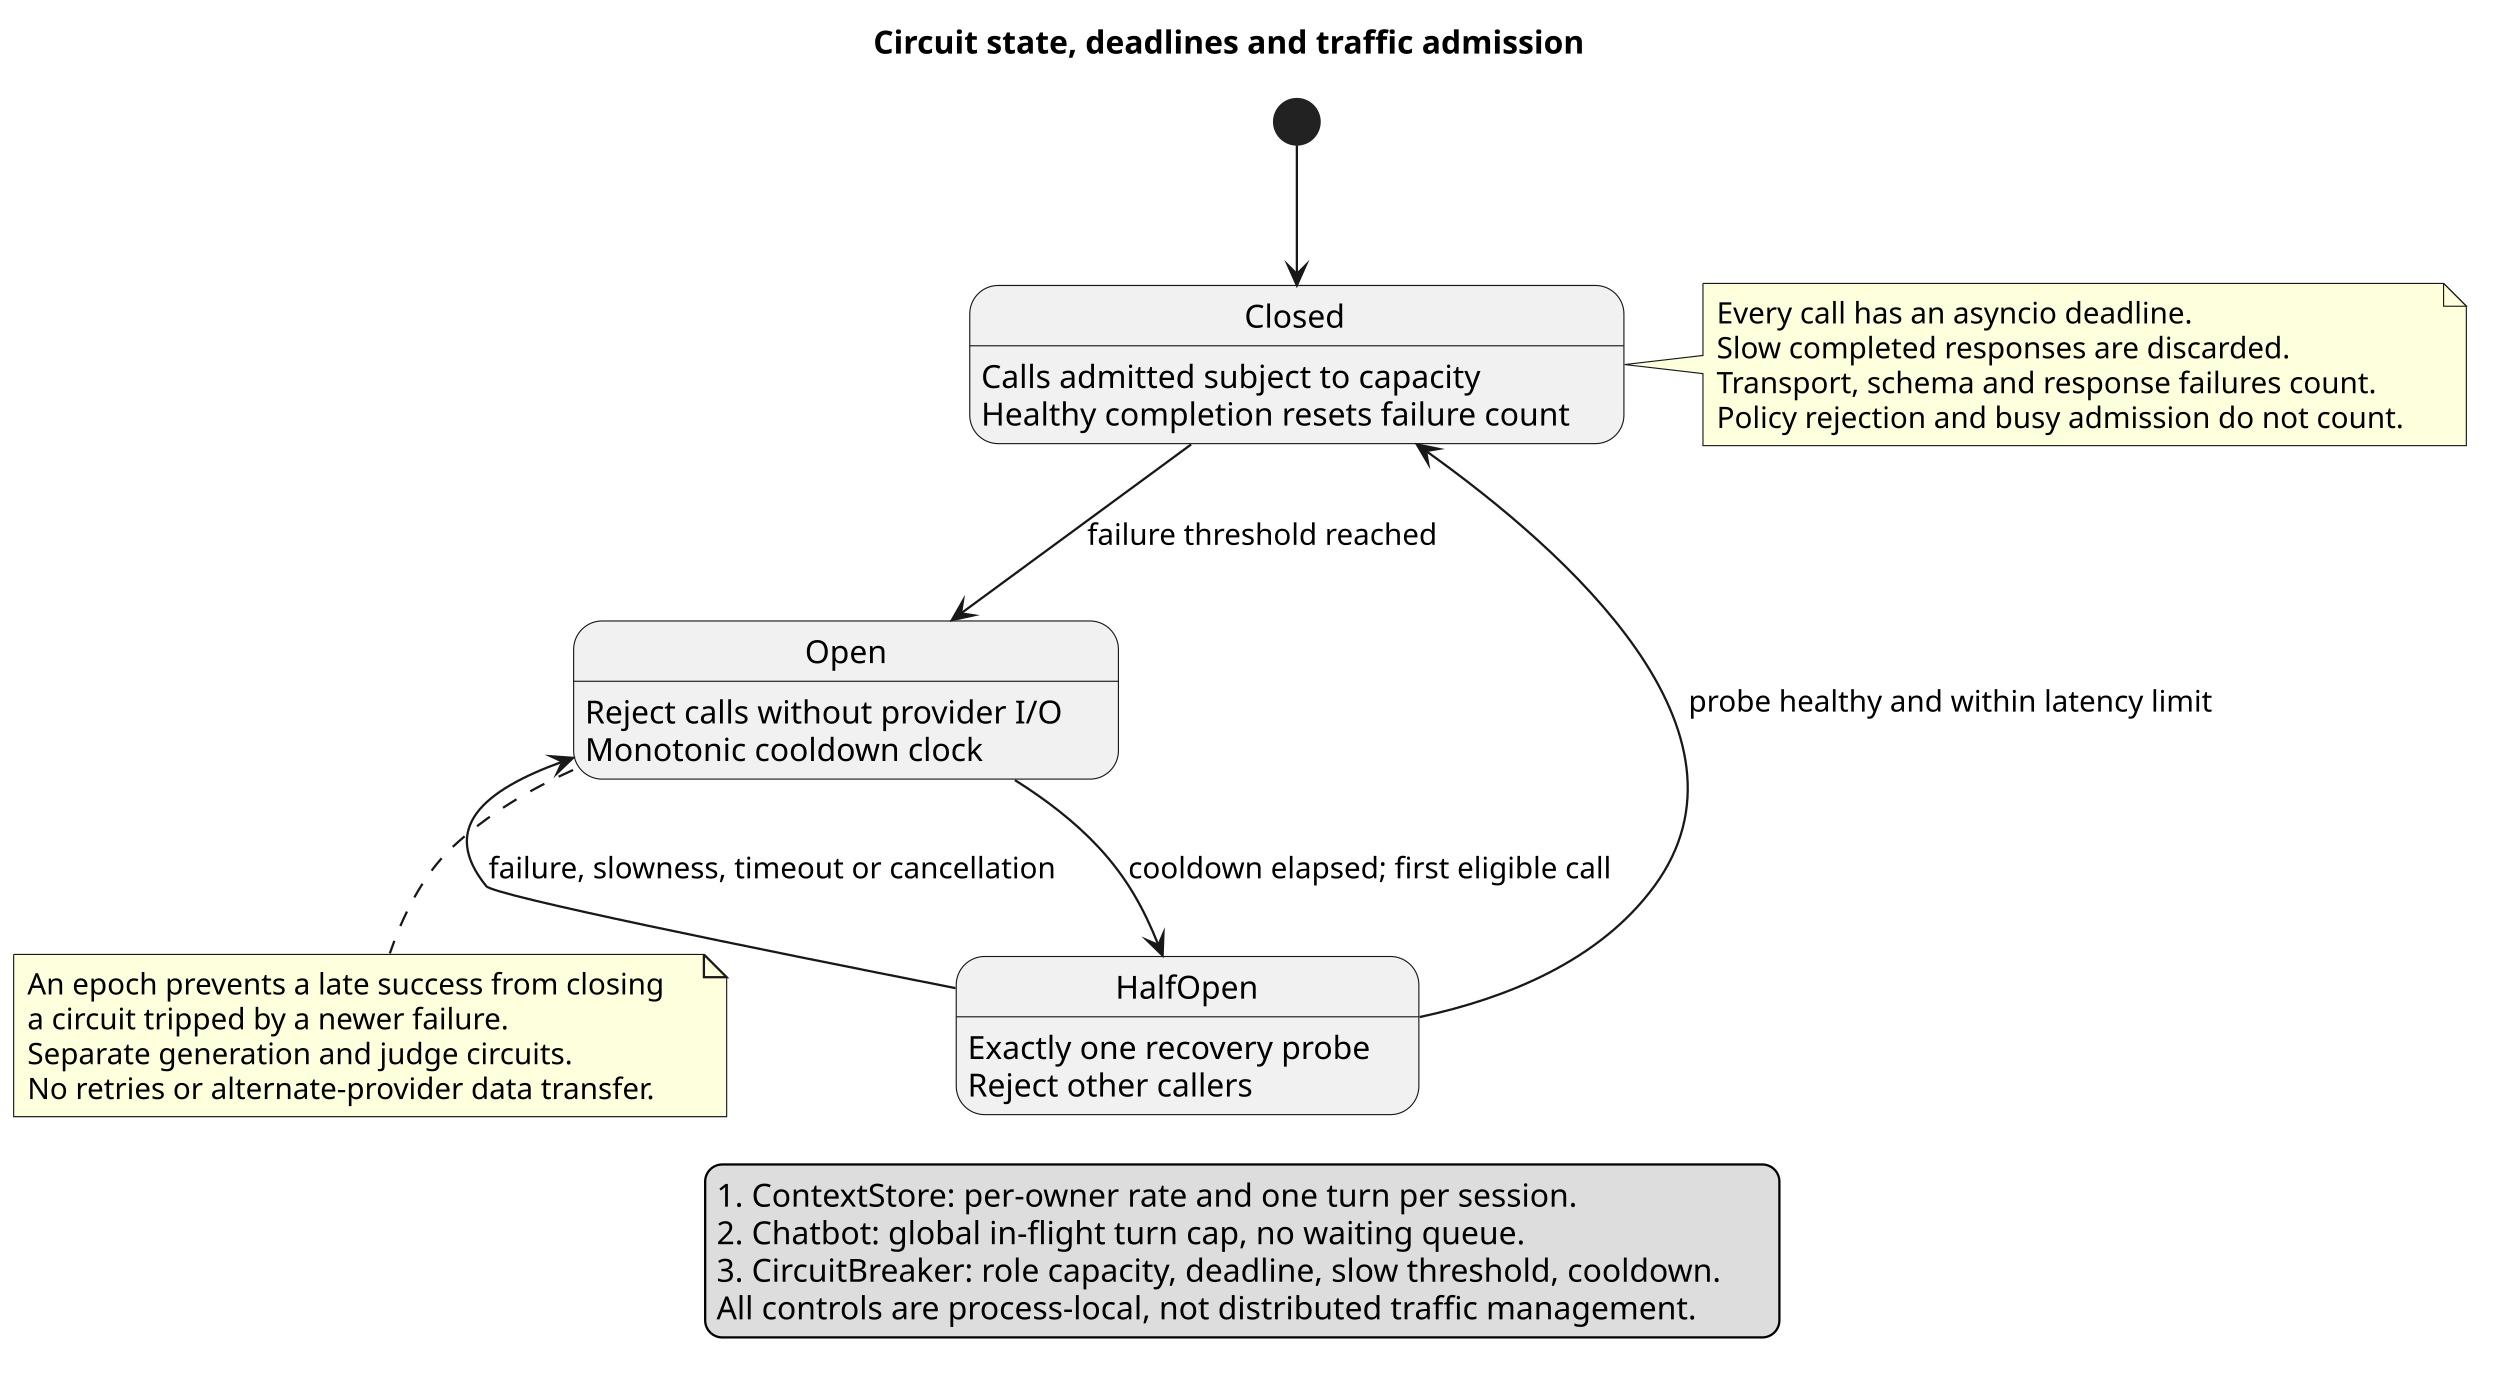
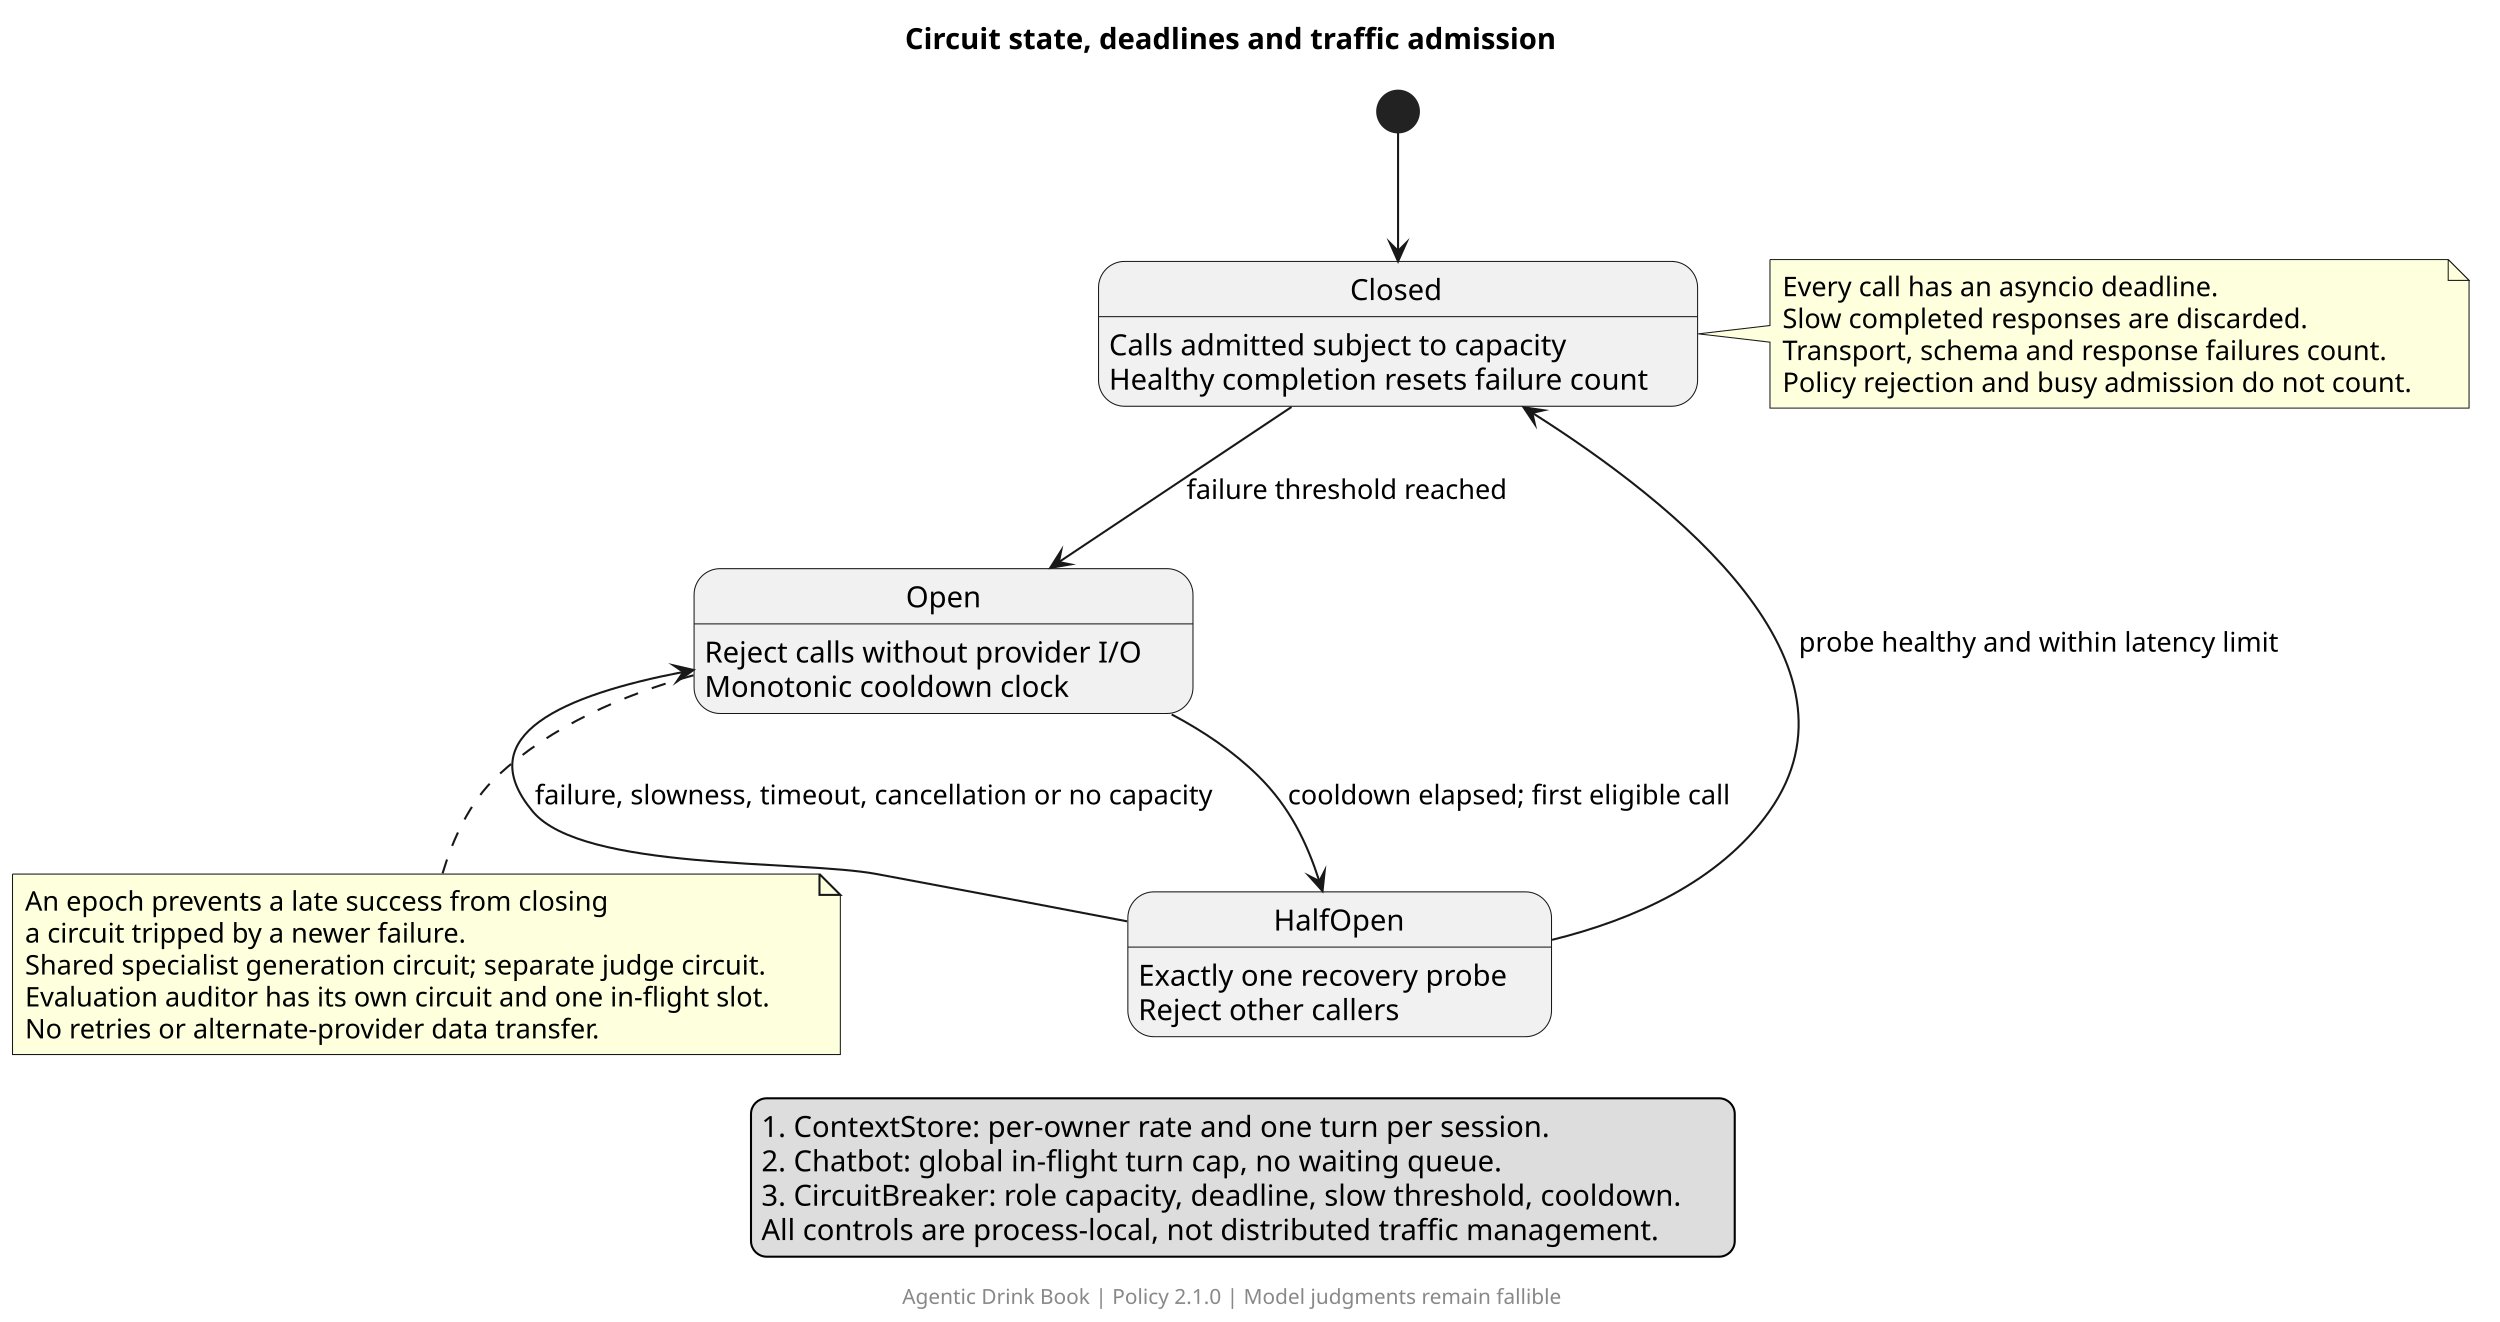
- <svg xmlns="http://www.w3.org/2000/svg" version="1.1" data-diagram-type="STATE" style="width:1098px;height:606px;background:#FFFFFF;" width="1098px" height="606px" viewBox="0 0 1098 606" zoomAndPan="magnify" preserveAspectRatio="none" contentStyleType="text/css">
+ <svg xmlns="http://www.w3.org/2000/svg" version="1.1" data-diagram-type="STATE" style="width:1199px;height:634px;background:#FFFFFF;" width="1199px" height="634px" viewBox="0 0 1199 634" zoomAndPan="magnify" preserveAspectRatio="none" contentStyleType="text/css" role="img" aria-labelledby="04-circuit-breaker-title 04-circuit-breaker-desc">
  <defs />
  <g font-family="sans-serif" lengthAdjust="spacing">
    <g class="title" data-source-line="1">
-       <text x="383.543" y="23.535" fill="#000" font-size="14" textLength="324.133" font-weight="700">Circuit state, deadlines and traffic admission</text>
+       <text x="434.013" y="23.535" fill="#000" font-size="14" textLength="324.133" font-weight="700">Circuit state, deadlines and traffic admission</text>
    </g>
-     <g class="entity" data-qualified-name="Closed" id="ent0001" data-source-line="4">
-       <rect x="425.92" y="125.378" width="287.306" height="69.465" fill="#F1F1F1" style="stroke:#181818;stroke-width:0.5;" rx="12.5" ry="12.5" />
-       <line x1="425.92" y1="151.867" x2="713.226" y2="151.867" style="stroke:#181818;stroke-width:0.5;" />
-       <text x="546.532" y="143.913" fill="#000" font-size="14" textLength="46.081">Closed</text>
-       <text x="430.92" y="170.402" fill="#000" font-size="14" textLength="229.264">Calls admitted subject to capacity</text>
-       <text x="430.92" y="186.89" fill="#000" font-size="14" textLength="267.306">Healthy completion resets failure count</text>
+     <g class="entity" data-qualified-name="Closed" id="04-circuit-breaker-ent0001" data-source-line="4">
+       <rect x="526.86" y="125.378" width="287.306" height="69.465" fill="#F1F1F1" style="stroke:#181818;stroke-width:0.5;" rx="12.5" ry="12.5" />
+       <line x1="526.86" y1="151.867" x2="814.166" y2="151.867" style="stroke:#181818;stroke-width:0.5;" />
+       <text x="647.472" y="143.913" fill="#000" font-size="14" textLength="46.081">Closed</text>
+       <text x="531.86" y="170.402" fill="#000" font-size="14" textLength="229.264">Calls admitted subject to capacity</text>
+       <text x="531.86" y="186.89" fill="#000" font-size="14" textLength="267.306">Healthy completion resets failure count</text>
    </g>
-     <g class="entity" data-qualified-name="Open" id="ent0002" data-source-line="7">
-       <rect x="251.94" y="272.728" width="239.276" height="69.465" fill="#F1F1F1" style="stroke:#181818;stroke-width:0.5;" rx="12.5" ry="12.5" />
-       <line x1="251.94" y1="299.217" x2="491.216" y2="299.217" style="stroke:#181818;stroke-width:0.5;" />
-       <text x="353.49" y="291.263" fill="#000" font-size="14" textLength="36.176">Open</text>
-       <text x="256.94" y="317.752" fill="#000" font-size="14" textLength="219.276">Reject calls without provider I/O</text>
-       <text x="256.94" y="334.24" fill="#000" font-size="14" textLength="181.022">Monotonic cooldown clock</text>
+     <g class="entity" data-qualified-name="Open" id="04-circuit-breaker-ent0002" data-source-line="7">
+       <rect x="332.88" y="272.728" width="239.276" height="69.465" fill="#F1F1F1" style="stroke:#181818;stroke-width:0.5;" rx="12.5" ry="12.5" />
+       <line x1="332.88" y1="299.217" x2="572.156" y2="299.217" style="stroke:#181818;stroke-width:0.5;" />
+       <text x="434.43" y="291.263" fill="#000" font-size="14" textLength="36.176">Open</text>
+       <text x="337.88" y="317.752" fill="#000" font-size="14" textLength="219.276">Reject calls without provider I/O</text>
+       <text x="337.88" y="334.24" fill="#000" font-size="14" textLength="181.022">Monotonic cooldown clock</text>
    </g>
-     <g class="entity" data-qualified-name="HalfOpen" id="ent0003" data-source-line="10">
-       <rect x="419.98" y="420.088" width="203.189" height="69.465" fill="#F1F1F1" style="stroke:#181818;stroke-width:0.5;" rx="12.5" ry="12.5" />
-       <line x1="419.98" y1="446.577" x2="623.169" y2="446.577" style="stroke:#181818;stroke-width:0.5;" />
-       <text x="489.88" y="438.623" fill="#000" font-size="14" textLength="63.39">HalfOpen</text>
-       <text x="424.98" y="465.112" fill="#000" font-size="14" textLength="183.189">Exactly one recovery probe</text>
-       <text x="424.98" y="481.6" fill="#000" font-size="14" textLength="129.691">Reject other callers</text>
+     <g class="entity" data-qualified-name="HalfOpen" id="04-circuit-breaker-ent0003" data-source-line="10">
+       <rect x="540.92" y="427.738" width="203.189" height="69.465" fill="#F1F1F1" style="stroke:#181818;stroke-width:0.5;" rx="12.5" ry="12.5" />
+       <line x1="540.92" y1="454.227" x2="744.109" y2="454.227" style="stroke:#181818;stroke-width:0.5;" />
+       <text x="610.82" y="446.273" fill="#000" font-size="14" textLength="63.39">HalfOpen</text>
+       <text x="545.92" y="472.762" fill="#000" font-size="14" textLength="183.189">Exactly one recovery probe</text>
+       <text x="545.92" y="489.25" fill="#000" font-size="14" textLength="129.691">Reject other callers</text>
    </g>
-     <g class="start_entity" data-qualified-name=".start." id="ent0004" data-source-line="3">
-       <ellipse cx="569.58" cy="53.488" rx="10" ry="10" fill="#222" style="stroke:#222;stroke-width:1;" />
+     <g class="start_entity" data-qualified-name=".start." id="04-circuit-breaker-ent0004" data-source-line="3">
+       <ellipse cx="670.51" cy="53.488" rx="10" ry="10" fill="#222" style="stroke:#222;stroke-width:1;" />
    </g>
-     <g class="entity" data-qualified-name="GMN10" id="ent0011" data-source-line="15">
-       <path d="M747.94,124.488 L747.94,156.108 L713.52,160.108 L747.94,164.108 L747.94,195.73 A0,0 0 0 0 747.94,195.73 L1083.219,195.73 A0,0 0 0 0 1083.219,195.73 L1083.219,134.488 L1073.219,124.488 L747.94,124.488 A0,0 0 0 0 747.94,124.488" style="stroke:#181818;stroke-width:0.5;" fill="#FEFFDD" />
-       <path d="M1073.219,124.488 L1073.219,134.488 L1083.219,134.488 L1073.219,124.488" style="stroke:#181818;stroke-width:0.5;" fill="#FEFFDD" />
-       <text x="753.94" y="142.057" fill="#000" font-size="13" textLength="216.963">Every call has an asyncio deadline.</text>
-       <text x="753.94" y="157.367" fill="#000" font-size="13" textLength="260.571">Slow completed responses are discarded.</text>
-       <text x="753.94" y="172.678" fill="#000" font-size="13" textLength="301.564">Transport, schema and response failures count.</text>
-       <text x="753.94" y="187.988" fill="#000" font-size="13" textLength="314.279">Policy rejection and busy admission do not count.</text>
+     <g class="entity" data-qualified-name="GMN10" id="04-circuit-breaker-ent0011" data-source-line="15">
+       <path d="M848.88,124.488 L848.88,156.108 L814.46,160.108 L848.88,164.108 L848.88,195.73 A0,0 0 0 0 848.88,195.73 L1184.159,195.73 A0,0 0 0 0 1184.159,195.73 L1184.159,134.488 L1174.159,124.488 L848.88,124.488 A0,0 0 0 0 848.88,124.488" style="stroke:#181818;stroke-width:0.5;" fill="#FEFFDD" />
+       <path d="M1174.159,124.488 L1174.159,134.488 L1184.159,134.488 L1174.159,124.488" style="stroke:#181818;stroke-width:0.5;" fill="#FEFFDD" />
+       <text x="854.88" y="142.057" fill="#000" font-size="13" textLength="216.963">Every call has an asyncio deadline.</text>
+       <text x="854.88" y="157.367" fill="#000" font-size="13" textLength="260.571">Slow completed responses are discarded.</text>
+       <text x="854.88" y="172.678" fill="#000" font-size="13" textLength="301.564">Transport, schema and response failures count.</text>
+       <text x="854.88" y="187.988" fill="#000" font-size="13" textLength="314.279">Policy rejection and busy admission do not count.</text>
    </g>
-     <g class="entity" data-qualified-name="GMN13" id="ent0014" data-source-line="21">
-       <path d="M6,419.198 L6,490.44 L319.151,490.44 L319.151,429.198 L309.151,419.198 L6,419.198" style="stroke:#181818;stroke-width:0.5;" fill="#FEFFDD" />
-       <path d="M309.151,419.198 L309.151,429.198 L319.151,429.198 L309.151,419.198" style="stroke:#181818;stroke-width:1;" fill="#FEFFDD" />
+     <g class="entity" data-qualified-name="GMN13" id="04-circuit-breaker-ent0014" data-source-line="21">
+       <path d="M6,419.198 L6,505.751 L403.029,505.751 L403.029,429.198 L393.029,419.198 L6,419.198" style="stroke:#181818;stroke-width:0.5;" fill="#FEFFDD" />
+       <path d="M393.029,419.198 L393.029,429.198 L403.029,429.198 L393.029,419.198" style="stroke:#181818;stroke-width:1;" fill="#FEFFDD" />
      <text x="12" y="436.767" fill="#000" font-size="13" textLength="292.151">An epoch prevents a late success from closing</text>
      <text x="12" y="452.077" fill="#000" font-size="13" textLength="220.93">a circuit tripped by a newer failure.</text>
-       <text x="12" y="467.388" fill="#000" font-size="13" textLength="247.298">Separate generation and judge circuits.</text>
-       <text x="12" y="482.698" fill="#000" font-size="13" textLength="288.698">No retries or alternate-provider data transfer.</text>
+       <text x="12" y="467.388" fill="#000" font-size="13" textLength="369.935">Shared specialist generation circuit; separate judge circuit.</text>
+       <text x="12" y="482.698" fill="#000" font-size="13" textLength="376.029">Evaluation auditor has its own circuit and one in-flight slot.</text>
+       <text x="12" y="498.009" fill="#000" font-size="13" textLength="288.698">No retries or alternate-provider data transfer.</text>
    </g>
-     <g class="link" data-entity-1="ent0004" data-entity-2="ent0001" id="lnk5" data-source-line="3" data-link-type="dependency">
-       <path d="M569.58,63.778 C569.58,77.478 569.58,98.818 569.58,120.348" style="stroke:#181818;stroke-width:1;" fill="none" id="*start*-to-Closed" />
-       <polygon points="569.58,125.348,573.58,116.348,569.58,120.348,565.58,116.348,569.58,125.348" fill="#181818" style="stroke:#181818;stroke-width:1;stroke-linejoin:miter;stroke-miterlimit:10;" />
+     <g class="link" data-entity-1="ent0004" data-entity-2="ent0001" id="04-circuit-breaker-lnk5" data-source-line="3" data-link-type="dependency">
+       <path d="M670.51,63.768 C670.51,77.478 670.51,98.818 670.51,120.338" style="stroke:#181818;stroke-width:1;" fill="none" id="04-circuit-breaker-*start*-to-Closed" />
+       <polygon points="670.51,125.338,674.51,116.338,670.51,120.338,666.51,116.338,670.51,125.338" fill="#181818" style="stroke:#181818;stroke-width:1;stroke-linejoin:miter;stroke-miterlimit:10;" />
    </g>
-     <g class="link" data-entity-1="ent0001" data-entity-2="ent0002" id="lnk6" data-source-line="6" data-link-type="dependency">
-       <path d="M523.15,195.188 C491.49,218.428 453.75,246.139 422.08,269.389" style="stroke:#181818;stroke-width:1;" fill="none" id="Closed-to-Open" />
-       <polygon points="418.05,272.348,427.672,270.247,422.08,269.389,422.938,263.798,418.05,272.348" fill="#181818" style="stroke:#181818;stroke-width:1;stroke-linejoin:miter;stroke-miterlimit:10;" />
-       <text x="477.51" y="239.297" fill="#000" font-size="13" textLength="158.336">failure threshold reached</text>
+     <g class="link" data-entity-1="ent0001" data-entity-2="ent0002" id="04-circuit-breaker-lnk6" data-source-line="6" data-link-type="dependency">
+       <path d="M619.4,195.188 C584.54,218.428 542.71,246.325 507.84,269.575" style="stroke:#181818;stroke-width:1;" fill="none" id="04-circuit-breaker-Closed-to-Open" />
+       <polygon points="503.68,272.348,513.387,270.684,507.84,269.575,508.949,264.027,503.68,272.348" fill="#181818" style="stroke:#181818;stroke-width:1;stroke-linejoin:miter;stroke-miterlimit:10;" />
+       <text x="569.05" y="239.297" fill="#000" font-size="13" textLength="158.336">failure threshold reached</text>
    </g>
-     <g class="link" data-entity-1="ent0002" data-entity-2="ent0003" id="lnk7" data-source-line="9" data-link-type="dependency">
-       <path d="M445.75,342.628 C459.09,350.998 472.07,360.868 482.58,372.198 C495.07,385.668 502.431,399.237 508.761,415.037" style="stroke:#181818;stroke-width:1;" fill="none" id="Open-to-HalfOpen" />
-       <polygon points="510.62,419.678,510.986,409.836,508.761,415.037,503.56,412.811,510.62,419.678" fill="#181818" style="stroke:#181818;stroke-width:1;stroke-linejoin:miter;stroke-miterlimit:10;" />
-       <text x="495.51" y="385.767" fill="#000" font-size="13" textLength="222.124">cooldown elapsed; first eligible call</text>
+     <g class="link" data-entity-1="ent0002" data-entity-2="ent0003" id="04-circuit-breaker-lnk7" data-source-line="9" data-link-type="dependency">
+       <path d="M561.93,342.638 C577.11,350.658 591.57,360.398 603.51,372.198 C618.68,387.168 626.822,404.271 632.752,422.611" style="stroke:#181818;stroke-width:1;" fill="none" id="04-circuit-breaker-Open-to-HalfOpen" />
+       <polygon points="634.29,427.368,635.327,417.574,632.752,422.611,627.715,420.035,634.29,427.368" fill="#181818" style="stroke:#181818;stroke-width:1;stroke-linejoin:miter;stroke-miterlimit:10;" />
+       <text x="617.62" y="385.767" fill="#000" font-size="13" textLength="222.124">cooldown elapsed; first eligible call</text>
    </g>
-     <g class="link" data-entity-1="ent0003" data-entity-2="ent0002" id="lnk9" data-source-line="13" data-link-type="dependency">
-       <path d="M419.69,433.998 C331.3,416.568 216.94,393.348 213.58,389.198 C192.9,363.728 212.068,347.178 246.998,334.548" style="stroke:#181818;stroke-width:1;" fill="none" id="HalfOpen-to-Open" />
-       <polygon points="251.7,332.848,241.876,332.147,246.998,334.548,244.596,339.67,251.7,332.848" fill="#181818" style="stroke:#181818;stroke-width:1;stroke-linejoin:miter;stroke-miterlimit:10;" />
-       <text x="214.58" y="385.767" fill="#000" font-size="13" textLength="259.13">failure, slowness, timeout or cancellation</text>
+     <g class="link" data-entity-1="ent0003" data-entity-2="ent0002" id="04-circuit-breaker-lnk9" data-source-line="13" data-link-type="dependency">
+       <path d="M540.59,441.878 C502.88,434.678 459.76,426.498 420.51,419.198 C383.88,412.378 279.39,417.808 255.51,389.198 C224.96,352.588 270.31,333.324 327.7,322.274" style="stroke:#181818;stroke-width:1;" fill="none" id="04-circuit-breaker-HalfOpen-to-Open" />
+       <polygon points="332.61,321.328,323.016,319.102,327.7,322.274,324.529,326.958,332.61,321.328" fill="#181818" style="stroke:#181818;stroke-width:1;stroke-linejoin:miter;stroke-miterlimit:10;" />
+       <text x="256.51" y="385.767" fill="#000" font-size="13" textLength="338.793">failure, slowness, timeout, cancellation or no capacity</text>
    </g>
-     <g class="link" data-entity-1="ent0003" data-entity-2="ent0001" id="lnk8" data-source-line="12" data-link-type="dependency">
-       <path d="M623.47,446.698 C662.16,438.428 702.63,421.848 726.58,389.198 C776.18,321.548 689.278,243.055 626.328,198.085" style="stroke:#181818;stroke-width:1;" fill="none" id="HalfOpen-to-Closed" />
-       <polygon points="622.26,195.178,627.258,203.665,626.328,198.085,631.908,197.155,622.26,195.178" fill="#181818" style="stroke:#181818;stroke-width:1;stroke-linejoin:miter;stroke-miterlimit:10;" />
-       <text x="741.58" y="312.537" fill="#000" font-size="13" textLength="238.24">probe healthy and within latency limit</text>
+     <g class="link" data-entity-1="ent0003" data-entity-2="ent0001" id="04-circuit-breaker-lnk8" data-source-line="12" data-link-type="dependency">
+       <path d="M744.38,450.748 C783.54,441.088 824.57,422.978 848.51,389.198 C898.7,318.408 804.324,241.973 734.884,198.003" style="stroke:#181818;stroke-width:1;" fill="none" id="04-circuit-breaker-HalfOpen-to-Closed" />
+       <polygon points="730.66,195.328,736.124,203.523,734.884,198.003,740.404,196.764,730.66,195.328" fill="#181818" style="stroke:#181818;stroke-width:1;stroke-linejoin:miter;stroke-miterlimit:10;" />
+       <text x="862.68" y="312.527" fill="#000" font-size="13" textLength="238.24">probe healthy and within latency limit</text>
    </g>
-     <g class="link" data-entity-1="ent0002" data-entity-2="ent0014" id="lnk15" data-source-line="21" data-link-type="association">
-       <path d="M251.69,338.168 C232.36,346.828 213.74,357.948 198.58,372.198 C185.37,384.598 176.71,402.718 171.21,418.728" style="stroke:#181818;stroke-width:1;stroke-dasharray:7,7;" fill="none" id="Open-GMN13" />
+     <g class="link" data-entity-1="ent0002" data-entity-2="ent0014" id="04-circuit-breaker-lnk15" data-source-line="21" data-link-type="association">
+       <path d="M332.63,323.848 C298.88,333.208 264.37,348.198 238.51,372.198 C225.26,384.498 217.13,402.508 212.17,419.138" style="stroke:#181818;stroke-width:1;stroke-dasharray:7,7;" fill="none" id="04-circuit-breaker-Open-GMN13" />
    </g>
-     <g class="legend" data-source-line="26">
-       <rect x="309.709" y="511.44" width="471.802" height="75.953" fill="#DDD" style="stroke:#000;stroke-width:1;" rx="7.5" ry="7.5" />
-       <text x="314.709" y="529.976" fill="#000" font-size="14" textLength="396.402">1. ContextStore: per-owner rate and one turn per session.</text>
-       <text x="314.709" y="546.464" fill="#000" font-size="14" textLength="375.095">2. Chatbot: global in-flight turn cap, no waiting queue.</text>
-       <text x="314.709" y="562.952" fill="#000" font-size="14" textLength="461.802">3. CircuitBreaker: role capacity, deadline, slow threshold, cooldown.</text>
-       <text x="314.709" y="579.44" fill="#000" font-size="14" textLength="451.801">All controls are process-local, not distributed traffic management.</text>
+     <g class="legend" data-source-line="27">
+       <rect x="360.179" y="526.751" width="471.802" height="75.953" fill="#DDD" style="stroke:#000;stroke-width:1;" rx="7.5" ry="7.5" />
+       <text x="365.179" y="545.286" fill="#000" font-size="14" textLength="396.402">1. ContextStore: per-owner rate and one turn per session.</text>
+       <text x="365.179" y="561.774" fill="#000" font-size="14" textLength="375.095">2. Chatbot: global in-flight turn cap, no waiting queue.</text>
+       <text x="365.179" y="578.263" fill="#000" font-size="14" textLength="461.802">3. CircuitBreaker: role capacity, deadline, slow threshold, cooldown.</text>
+       <text x="365.179" y="594.751" fill="#000" font-size="14" textLength="451.801">All controls are process-local, not distributed traffic management.</text>
+     </g>
+     <g class="footer" data-source-line="33">
+       <text x="432.698" y="625.372" fill="#888" font-size="10" textLength="326.763">Agentic Drink Book | Policy 2.1.0 | Model judgments remain fallible</text>
    </g>
  </g>
</svg>
